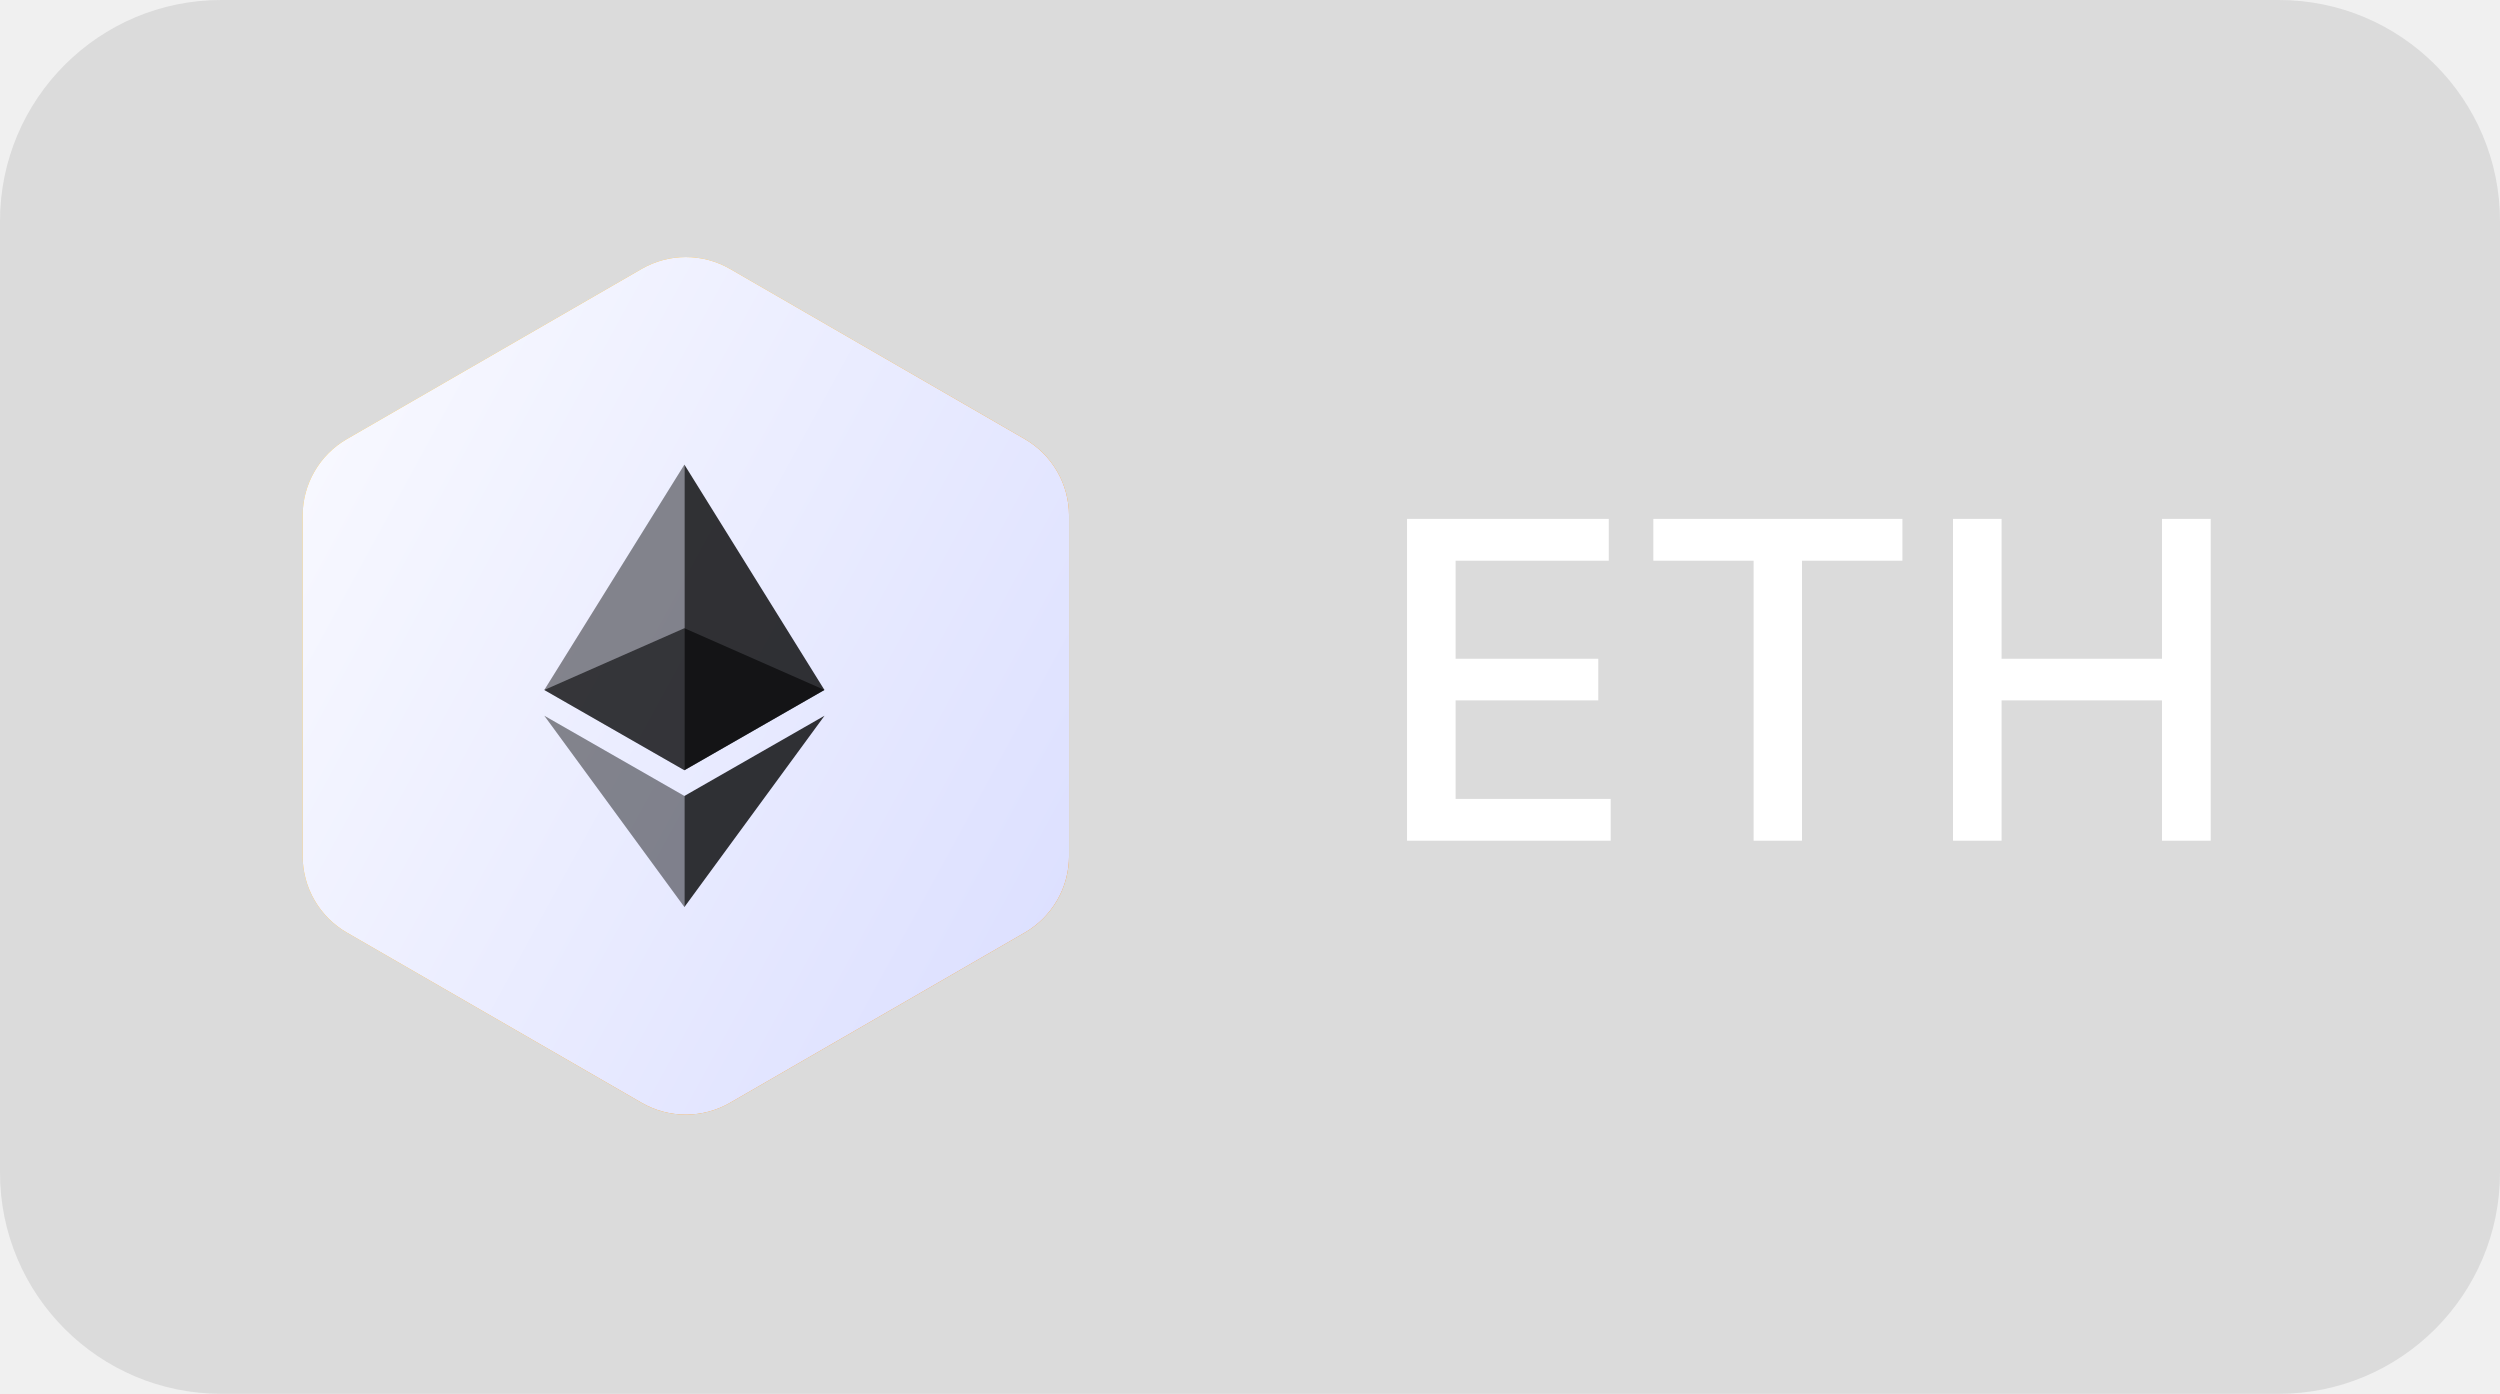
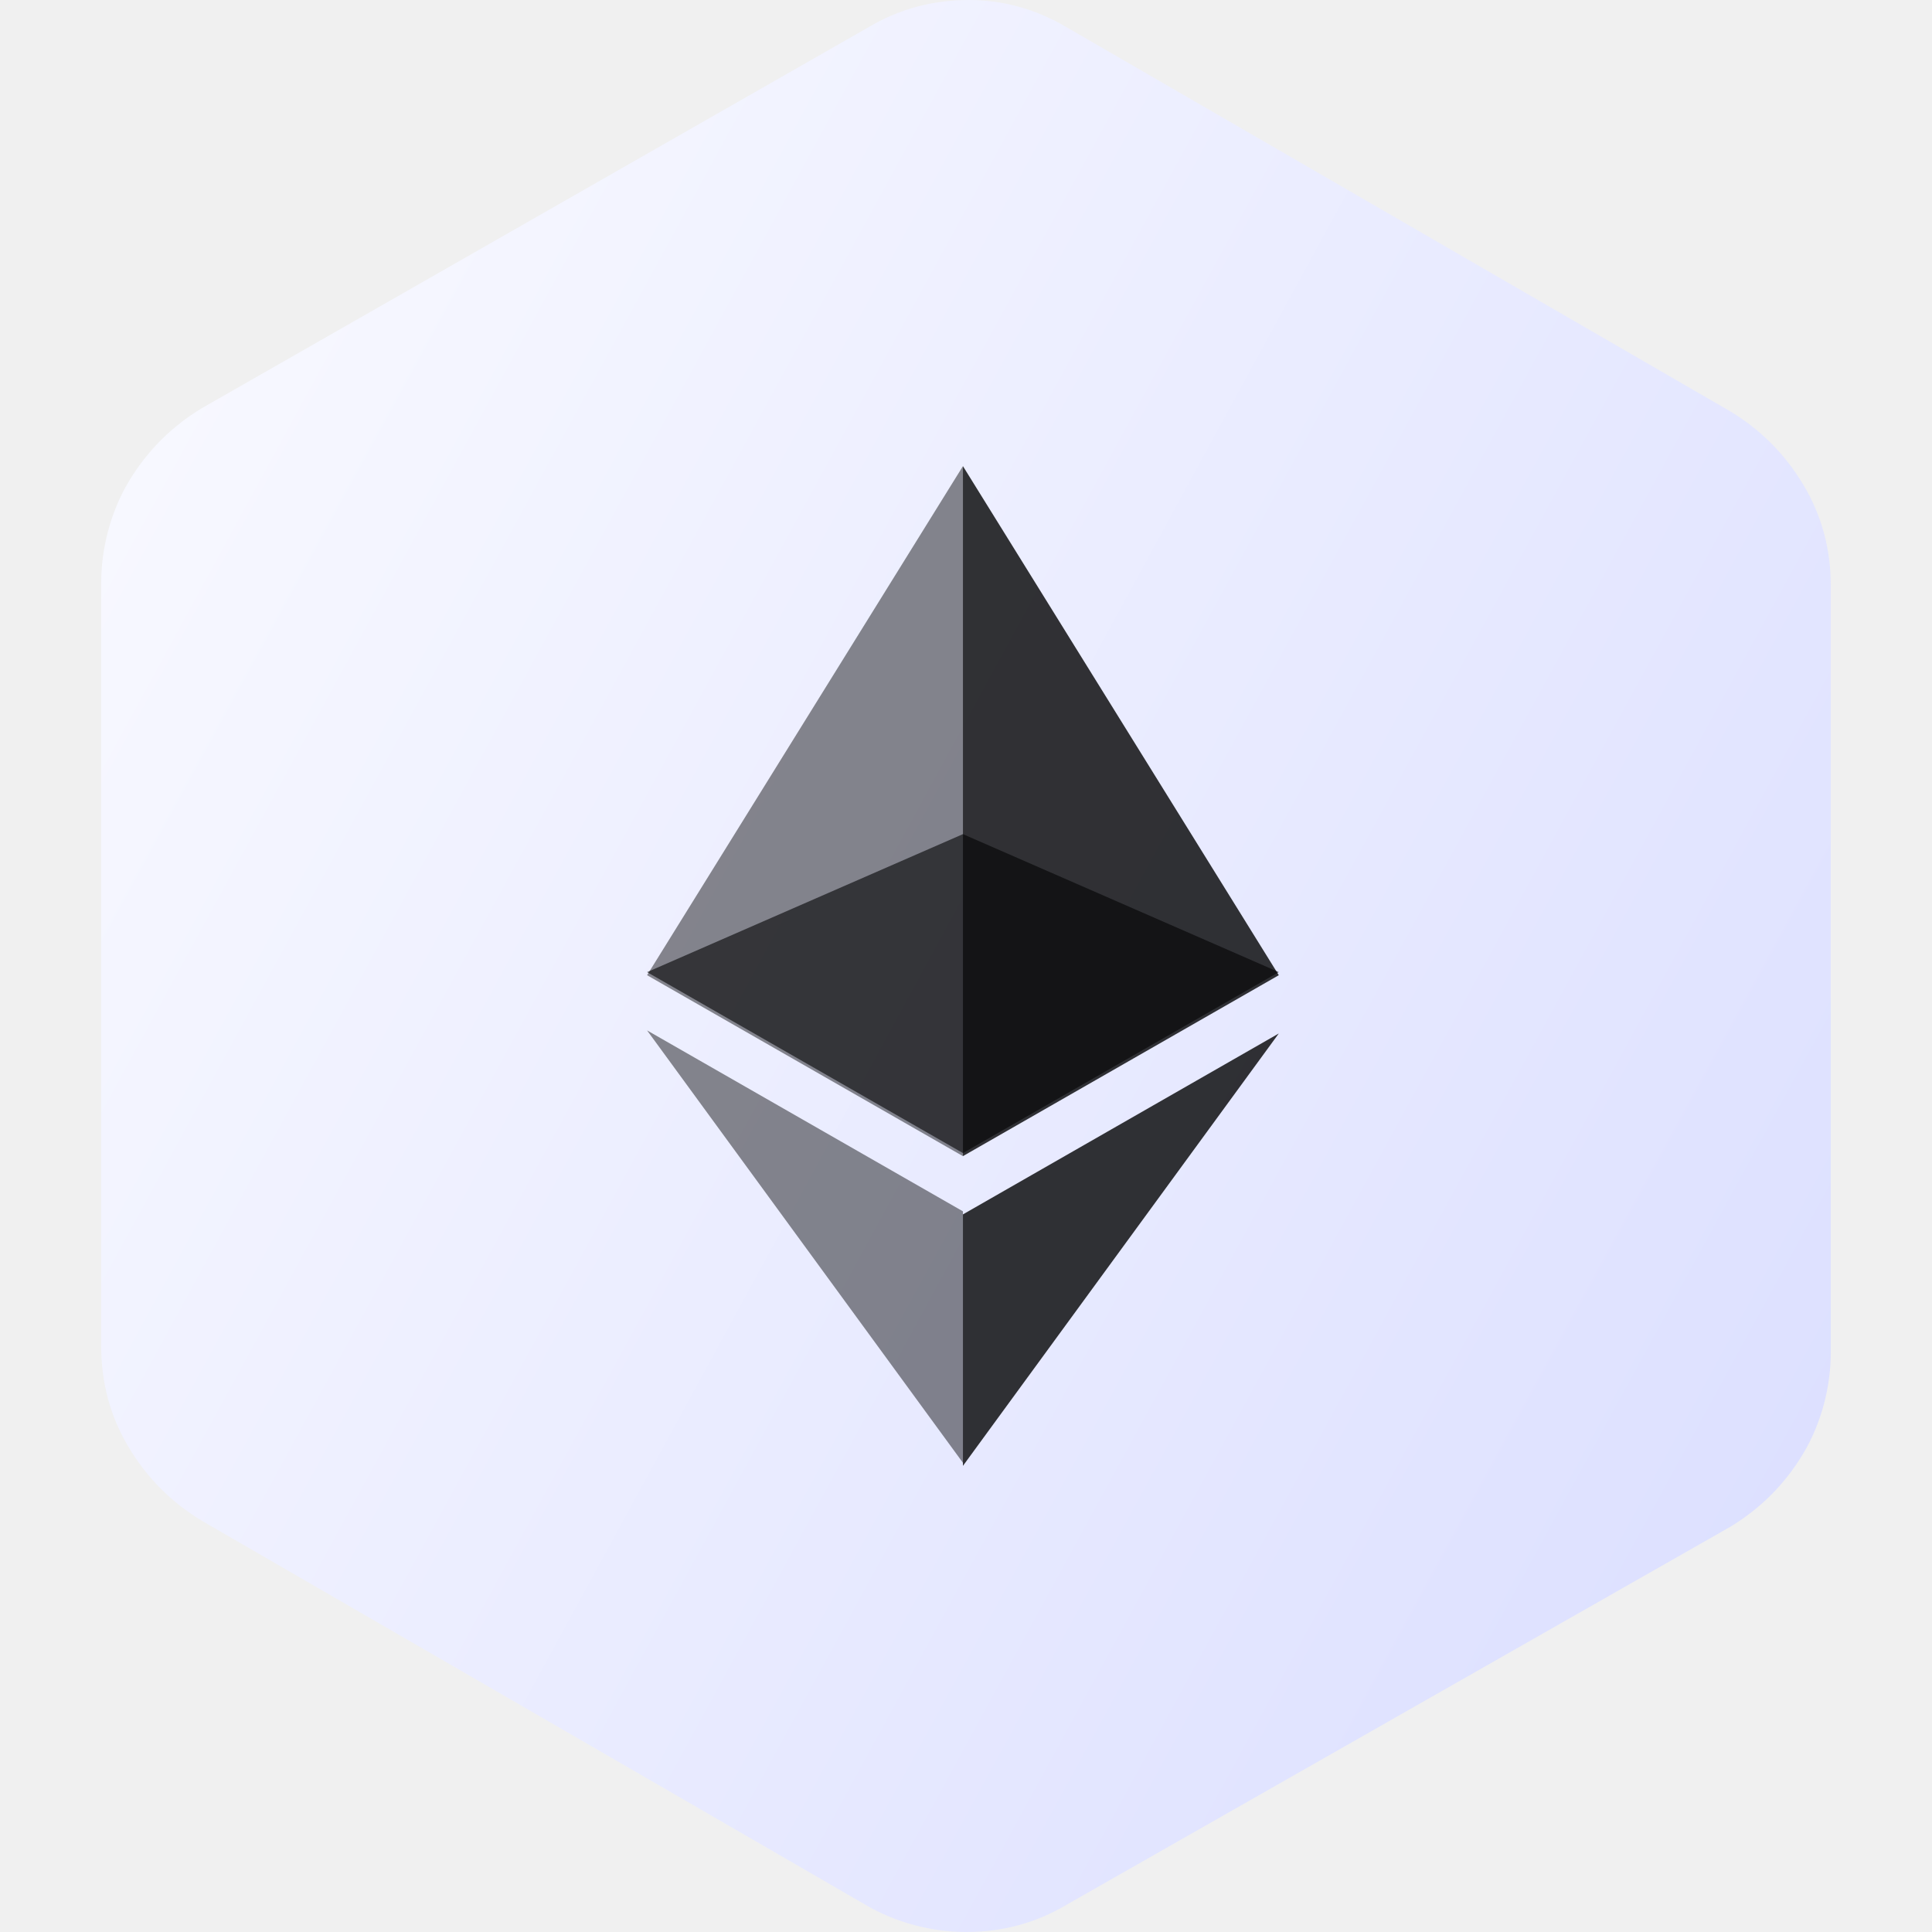
- <svg xmlns="http://www.w3.org/2000/svg" width="113" height="63" viewBox="0 0 113 63" fill="none">
-   <rect width="113" height="63" rx="10" fill="#3C3D3F" fill-opacity="0.12" />
-   <path d="M63.598 38V23.454H72.717V25.344H65.793V29.776H72.242V31.658H65.793V36.111H72.803V38H63.598ZM74.731 25.344V23.454H85.989V25.344H81.45V38H79.263V25.344H74.731ZM88.276 38V23.454H90.471V29.776H97.722V23.454H99.924V38H97.722V31.658H90.471V38H88.276Z" fill="white" />
-   <path fill-rule="evenodd" clip-rule="evenodd" d="M33 12.155L46.32 19.845C46.928 20.196 47.433 20.701 47.784 21.309C48.135 21.917 48.32 22.607 48.32 23.309V38.691C48.32 39.393 48.135 40.083 47.784 40.691C47.433 41.299 46.928 41.804 46.32 42.155L33 49.845C32.392 50.196 31.702 50.381 31 50.381C30.297 50.381 29.608 50.196 29 49.845L15.68 42.155C15.072 41.804 14.567 41.299 14.216 40.691C13.864 40.083 13.68 39.393 13.68 38.691V23.309C13.68 22.607 13.864 21.917 14.216 21.309C14.567 20.701 15.072 20.196 15.68 19.845L29 12.155C29.608 11.804 30.297 11.619 31 11.619C31.702 11.619 32.392 11.804 33 12.155Z" fill="url(#paint0_linear_0_1095)" />
-   <path fill-rule="evenodd" clip-rule="evenodd" d="M35.196 37.417C34.02 37.842 32.929 37.681 32.444 37.617C32.205 37.586 31.801 37.512 31.37 37.423L30.655 40.09L29.013 39.65L29.716 37.026L28.466 36.691L27.763 39.315L26.121 38.875L26.824 36.251L23.594 35.385L24.46 33.503L25.442 33.767C25.772 33.855 25.918 33.861 26.091 33.768C26.264 33.674 26.348 33.483 26.391 33.322L28.211 26.528C28.326 26.102 28.322 25.978 28.185 25.707C28.048 25.435 27.595 25.283 27.336 25.214L26.387 24.959L26.844 23.255L30.074 24.12L30.779 21.488L32.421 21.928L31.716 24.56L32.966 24.895L33.672 22.263L35.314 22.703L34.6 25.367C35.804 25.771 36.653 26.248 37.29 27.049C38.115 28.084 37.708 29.389 37.6 29.698C37.493 30.006 37.193 30.575 36.812 30.892C36.431 31.21 35.651 31.42 35.651 31.42C35.651 31.42 36.403 31.803 36.851 32.375C37.297 32.947 37.513 33.802 37.197 34.885C36.883 35.969 36.37 36.991 35.196 37.417ZM31.788 31.717C31.177 31.521 30.558 31.355 29.932 31.22L28.988 34.742C28.988 34.742 30.071 35.057 30.815 35.199C31.558 35.34 32.359 35.358 32.791 35.251C33.221 35.144 33.761 34.943 33.977 34.138C34.193 33.332 33.747 32.851 33.48 32.615C33.215 32.379 32.587 31.989 31.788 31.718V31.717ZM31.735 29.952C32.34 30.089 33.014 30.122 33.542 29.992C34.07 29.862 34.438 29.532 34.583 28.93C34.728 28.328 34.465 27.714 33.845 27.326C33.225 26.938 32.777 26.801 32.265 26.656C31.753 26.511 31.219 26.416 31.219 26.416L30.369 29.586C30.369 29.586 31.131 29.814 31.735 29.952Z" fill="white" />
-   <path fill-rule="evenodd" clip-rule="evenodd" d="M33 12.155L46.32 19.845C46.928 20.196 47.433 20.701 47.784 21.309C48.135 21.917 48.32 22.607 48.32 23.309V38.691C48.32 39.393 48.135 40.083 47.784 40.691C47.433 41.299 46.928 41.804 46.32 42.155L33 49.845C32.392 50.196 31.702 50.381 31 50.381C30.297 50.381 29.608 50.196 29 49.845L15.68 42.155C15.072 41.804 14.567 41.299 14.216 40.691C13.864 40.083 13.68 39.393 13.68 38.691V23.309C13.68 22.607 13.864 21.917 14.216 21.309C14.567 20.701 15.072 20.196 15.68 19.845L29 12.155C29.608 11.804 30.297 11.619 31 11.619C31.702 11.619 32.392 11.804 33 12.155Z" fill="url(#paint1_linear_0_1095)" />
-   <path opacity="0.6" d="M30.934 28.395L24.602 31.186L30.935 34.814L37.263 31.186L30.934 28.395Z" fill="#010101" />
-   <path opacity="0.45" d="M24.602 31.186L30.935 34.814V21L24.602 31.186Z" fill="#010101" />
-   <path opacity="0.8" d="M30.935 21V34.814L37.265 31.186L30.934 21H30.935Z" fill="#010101" />
-   <path opacity="0.45" d="M24.602 32.35L30.935 41V35.977L24.602 32.35Z" fill="#010101" />
-   <path opacity="0.8" d="M30.934 35.979V41L37.269 32.35L30.934 35.978V35.979Z" fill="#010101" />
-   <defs>
-     <linearGradient id="paint0_linear_0_1095" x1="42.553" y1="38.571" x2="16.985" y2="23.646" gradientUnits="userSpaceOnUse">
-       <stop stop-color="#FF9400" />
-       <stop offset="1" stop-color="#FFBB21" />
+ <svg xmlns="http://www.w3.org/2000/svg" version="1.1" id="Layer_1" x="0px" y="0px" viewBox="0 0 63 63" style="enable-background:new 0 0 63 63;" xml:space="preserve">
+   <style type="text/css">
+ 	.st0{display:none;fill:#3C3D3F;fill-opacity:0.12;}
+ 	.st1{display:none;fill:#FFFFFF;}
+ 	.st2{display:none;fill-rule:evenodd;clip-rule:evenodd;fill:url(#SVGID_1_);}
+ 	.st3{fill-rule:evenodd;clip-rule:evenodd;fill:url(#SVGID_00000143597796445817455400000006907894508306161053_);}
+ 	.st4{opacity:0.6;fill:#010101;enable-background:new    ;}
+ 	.st5{opacity:0.45;fill:#010101;enable-background:new    ;}
+ 	.st6{opacity:0.8;fill:#010101;enable-background:new    ;}
+ </style>
+   <g>
+     <path class="st0" d="M-2.8-18.8h152.2c8.9,0,16.2,7.3,16.2,16.2V67c0,8.9-7.3,16.2-16.2,16.2H-2.8C-11.8,83.2-19,76-19,67V-2.6   C-19-11.6-11.8-18.8-2.8-18.8z" />
+     <path class="st1" d="M84,42.7V19.1h14.8v3.1H87.5v7.2H98v3.1H87.5v7.2h11.4v3.1L84,42.7L84,42.7z M102.1,22.2v-3.1h18.3v3.1H113   v20.5h-3.6V22.2H102.1z M142.6,26.8H139c-0.1-0.8-0.4-1.4-0.8-2c-0.4-0.6-0.8-1.1-1.4-1.5c-0.5-0.4-1.2-0.7-1.8-0.9   c-0.7-0.2-1.4-0.3-2.1-0.3c-1.4,0-2.6,0.3-3.7,1c-1.1,0.7-1.9,1.7-2.5,3s-0.9,2.9-0.9,4.8s0.3,3.5,0.9,4.9c0.6,1.3,1.5,2.3,2.5,3   c1.1,0.7,2.3,1,3.6,1c0.7,0,1.5-0.1,2.1-0.3c0.7-0.2,1.3-0.5,1.8-0.9s1-0.9,1.4-1.5s0.6-1.3,0.8-2h3.6c-0.2,1.2-0.6,2.2-1.1,3.2   s-1.2,1.8-2.1,2.5c-0.9,0.7-1.8,1.2-2.9,1.6c-1.1,0.4-2.3,0.6-3.6,0.6c-2,0-3.9-0.5-5.5-1.5c-1.6-1-2.9-2.4-3.8-4.2s-1.4-4-1.4-6.5   s0.5-4.7,1.4-6.5s2.2-3.2,3.8-4.2s3.4-1.5,5.5-1.5c1.3,0,2.4,0.2,3.5,0.5c1.1,0.4,2.1,0.9,2.9,1.6c0.9,0.7,1.6,1.5,2.2,2.5   C142.1,24.4,142.4,25.5,142.6,26.8z" />
+     <linearGradient id="SVGID_1_" gradientUnits="userSpaceOnUse" x1="63.438" y1="1075.927" x2="-0.123" y2="1019.682" gradientTransform="matrix(1 0 0 1 0 -1016)">
+       <stop offset="0" style="stop-color:#58D98C" />
+       <stop offset="1" style="stop-color:#599270" />
    </linearGradient>
-     <linearGradient id="paint1_linear_0_1095" x1="6" y1="12" x2="59.253" y2="41.034" gradientUnits="userSpaceOnUse">
-       <stop stop-color="white" />
-       <stop offset="1" stop-color="#D6DAFF" />
-     </linearGradient>
-   </defs>
+     <path class="st2" d="M34.4,0.9L56,13.3c1,0.6,1.8,1.4,2.4,2.4c0.6,1,0.9,2.1,0.9,3.2v24.9c0,1.1-0.3,2.3-0.9,3.2   c-0.6,1-1.4,1.8-2.4,2.4L34.4,61.9c-1,0.6-2.1,0.9-3.2,0.9c-1.1,0-2.3-0.3-3.2-0.9L6.4,49.5c-1-0.6-1.8-1.4-2.4-2.4   S3.1,45,3.1,43.9v-25c0-1.1,0.3-2.3,0.9-3.2c0.6-1,1.4-1.8,2.4-2.4L27.9,0.9C28.9,0.3,30,0,31.2,0C32.3,0,33.4,0.3,34.4,0.9   L34.4,0.9z" />
+     <path class="st1" d="M21.8,29.7l9.5-4l9.3,4.1l-9.3-14.6L21.8,29.7L21.8,29.7z M21.9,34.2l9.5,5.5l9.7-5.5l-9.6,13.4L21.9,34.2   L21.9,34.2z" />
+     <path class="st1" d="M31.4,27.6l-9.9,4.2l9.9,5.5l9.7-5.4" />
+   </g>
+   <linearGradient id="SVGID_00000020359267599366699430000017983861730841258905_" gradientUnits="userSpaceOnUse" x1="-12.792" y1="1023.351" x2="73.76" y2="1070.54" gradientTransform="matrix(1 0 0 1 0 -1016)">
+     <stop offset="0" style="stop-color:#FFFFFF" />
+     <stop offset="1" style="stop-color:#D6DAFF" />
+   </linearGradient>
+   <path style="fill-rule:evenodd;clip-rule:evenodd;fill:url(#SVGID_00000020359267599366699430000017983861730841258905_);" d="  M34.8,0.9l21.6,12.5c1,0.6,1.8,1.4,2.4,2.4c0.6,1,0.9,2.1,0.9,3.3v25c0,1.1-0.3,2.3-0.9,3.3c-0.6,1-1.4,1.8-2.4,2.4L34.8,62.1  c-1,0.6-2.1,0.9-3.3,0.9c-1.1,0-2.3-0.3-3.3-0.9L6.6,49.6c-1-0.6-1.8-1.4-2.4-2.4s-0.9-2.1-0.9-3.3V19c0-1.1,0.3-2.3,0.9-3.3  s1.4-1.8,2.4-2.4L28.3,0.9c1-0.6,2.1-0.9,3.3-0.9C32.7,0,33.8,0.3,34.8,0.9z" />
+   <path class="st4" d="M31.4,27.2l-10.3,4.5l10.3,5.9l10.3-5.9L31.4,27.2z" />
+   <path class="st5" d="M21.1,31.8l10.3,5.9V15.2L21.1,31.8z" />
+   <path class="st6" d="M31.4,15.2v22.5l10.3-5.9L31.4,15.2L31.4,15.2z" />
+   <path class="st5" d="M21.1,33.6l10.3,14.1v-8.2L21.1,33.6z" />
+   <path class="st6" d="M31.4,39.6v8.2l10.3-14.1L31.4,39.6L31.4,39.6z" />
</svg>
